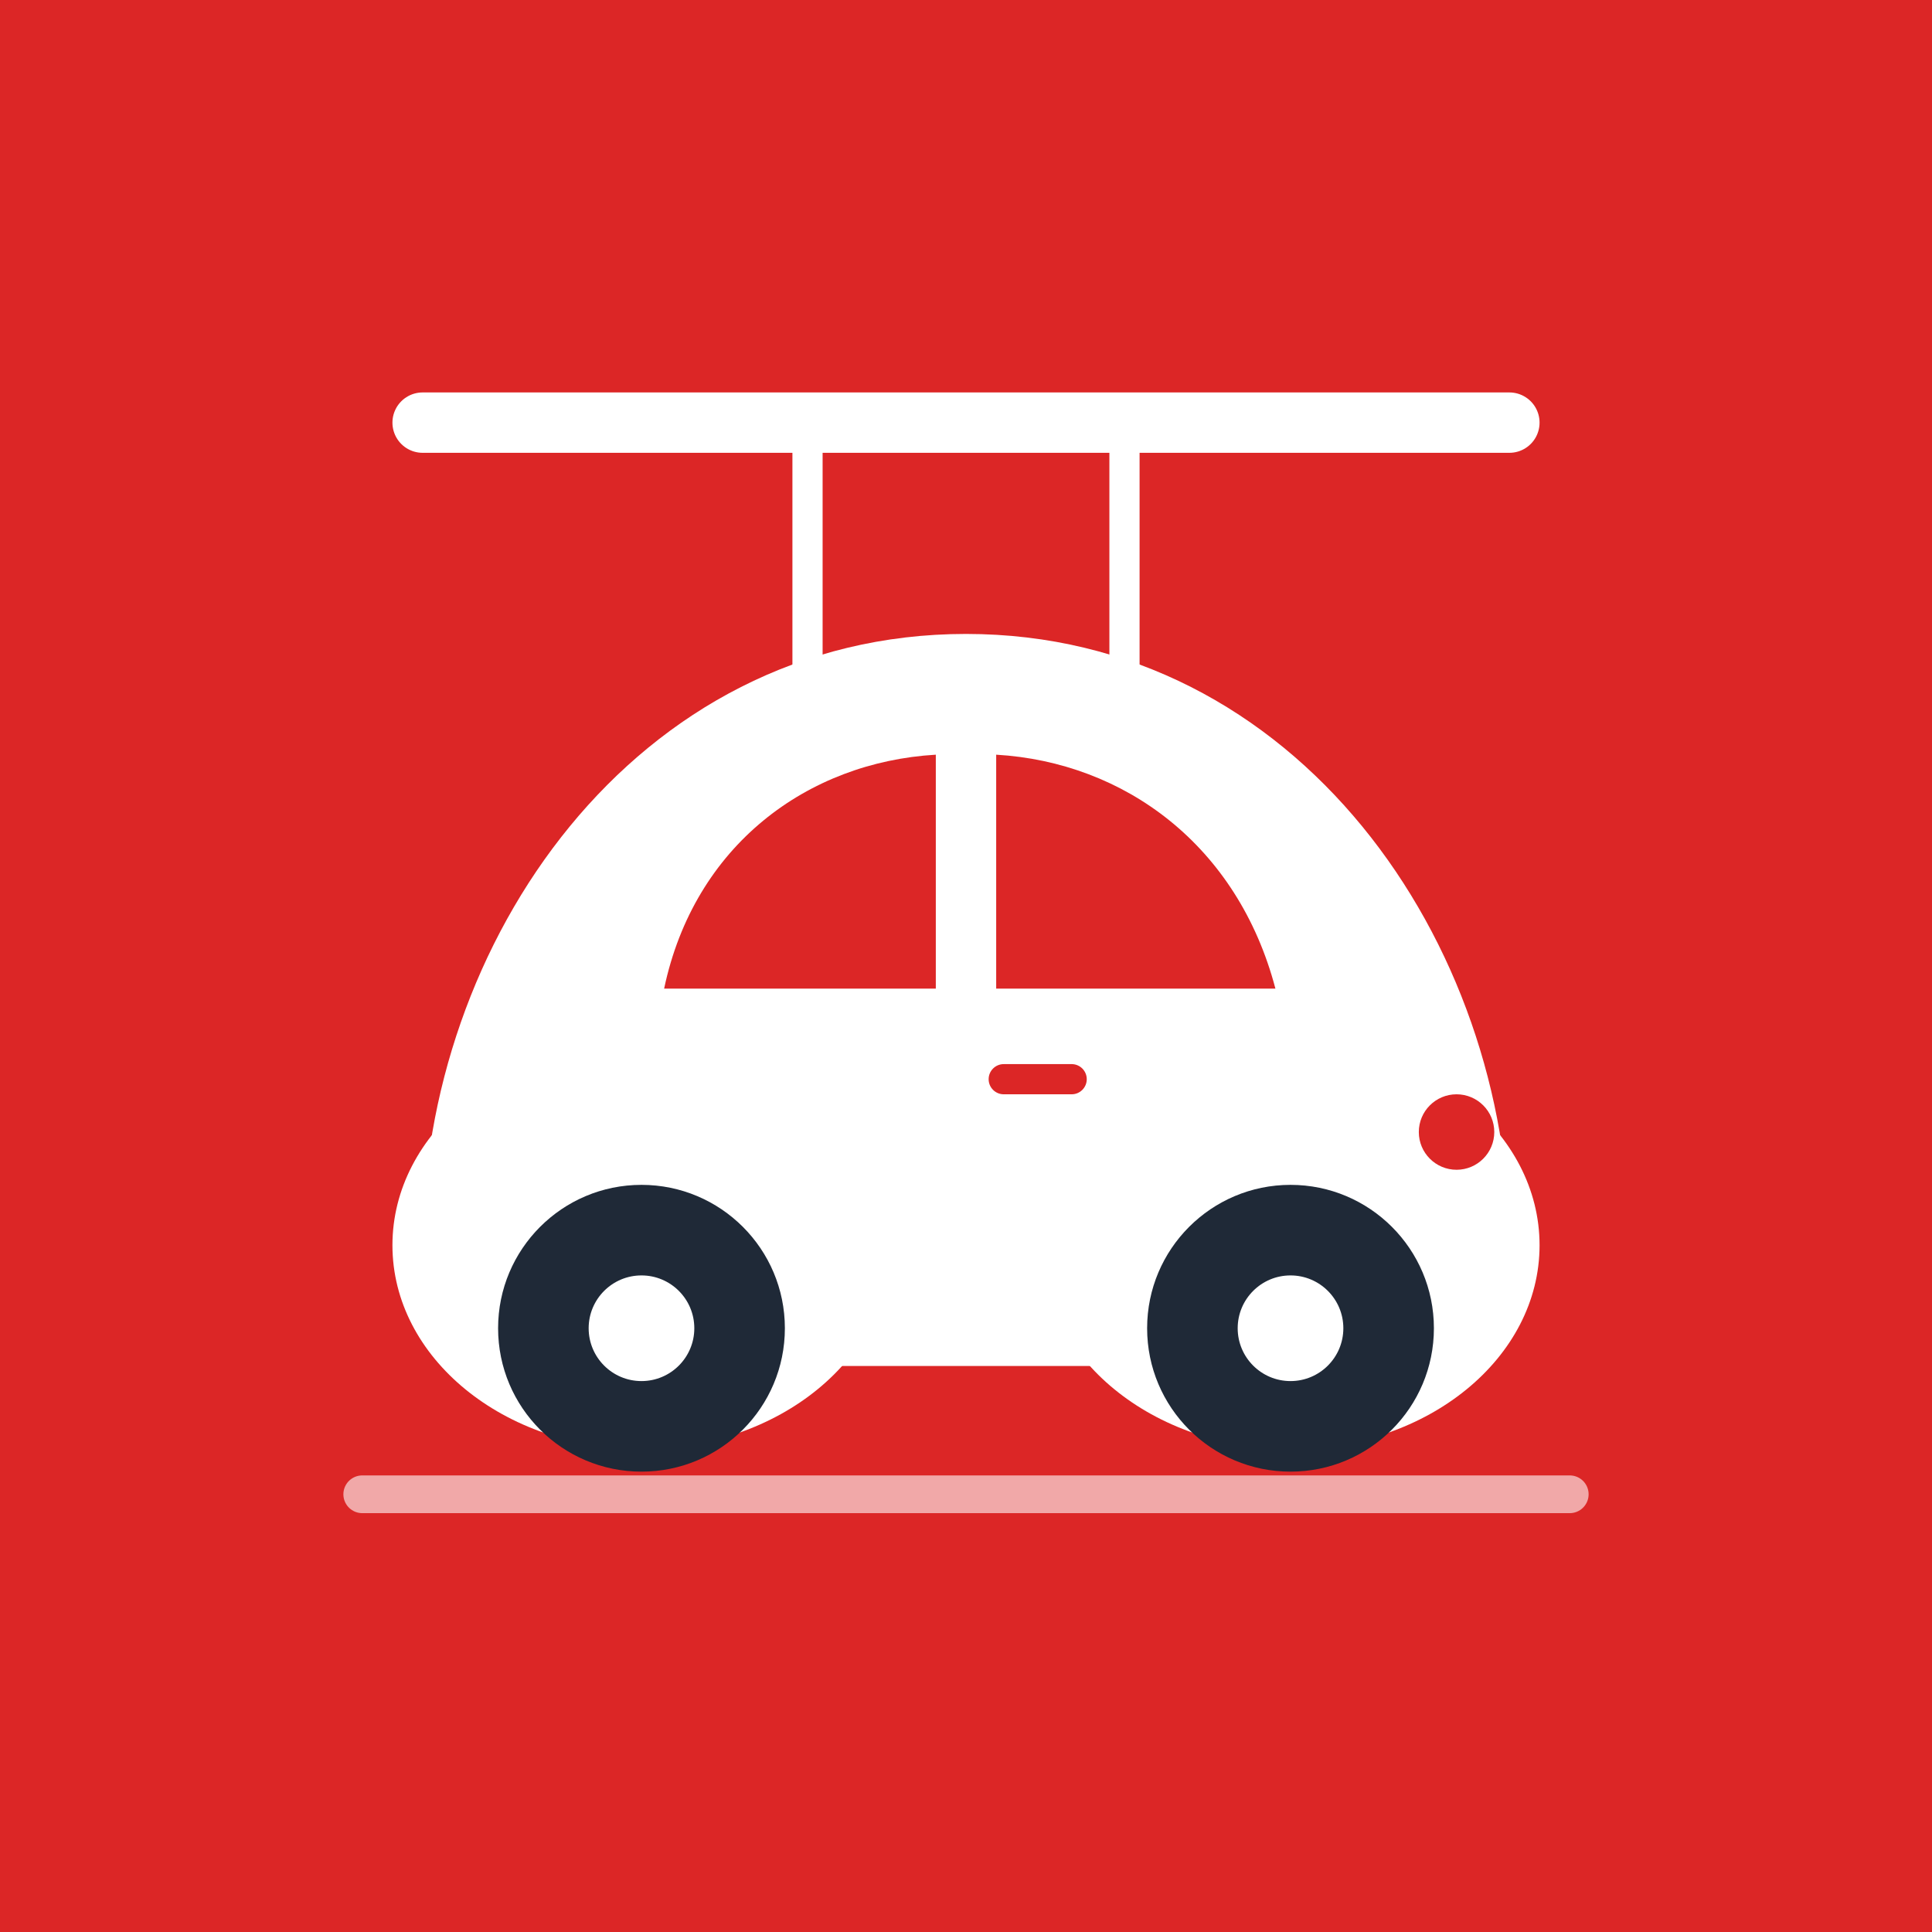
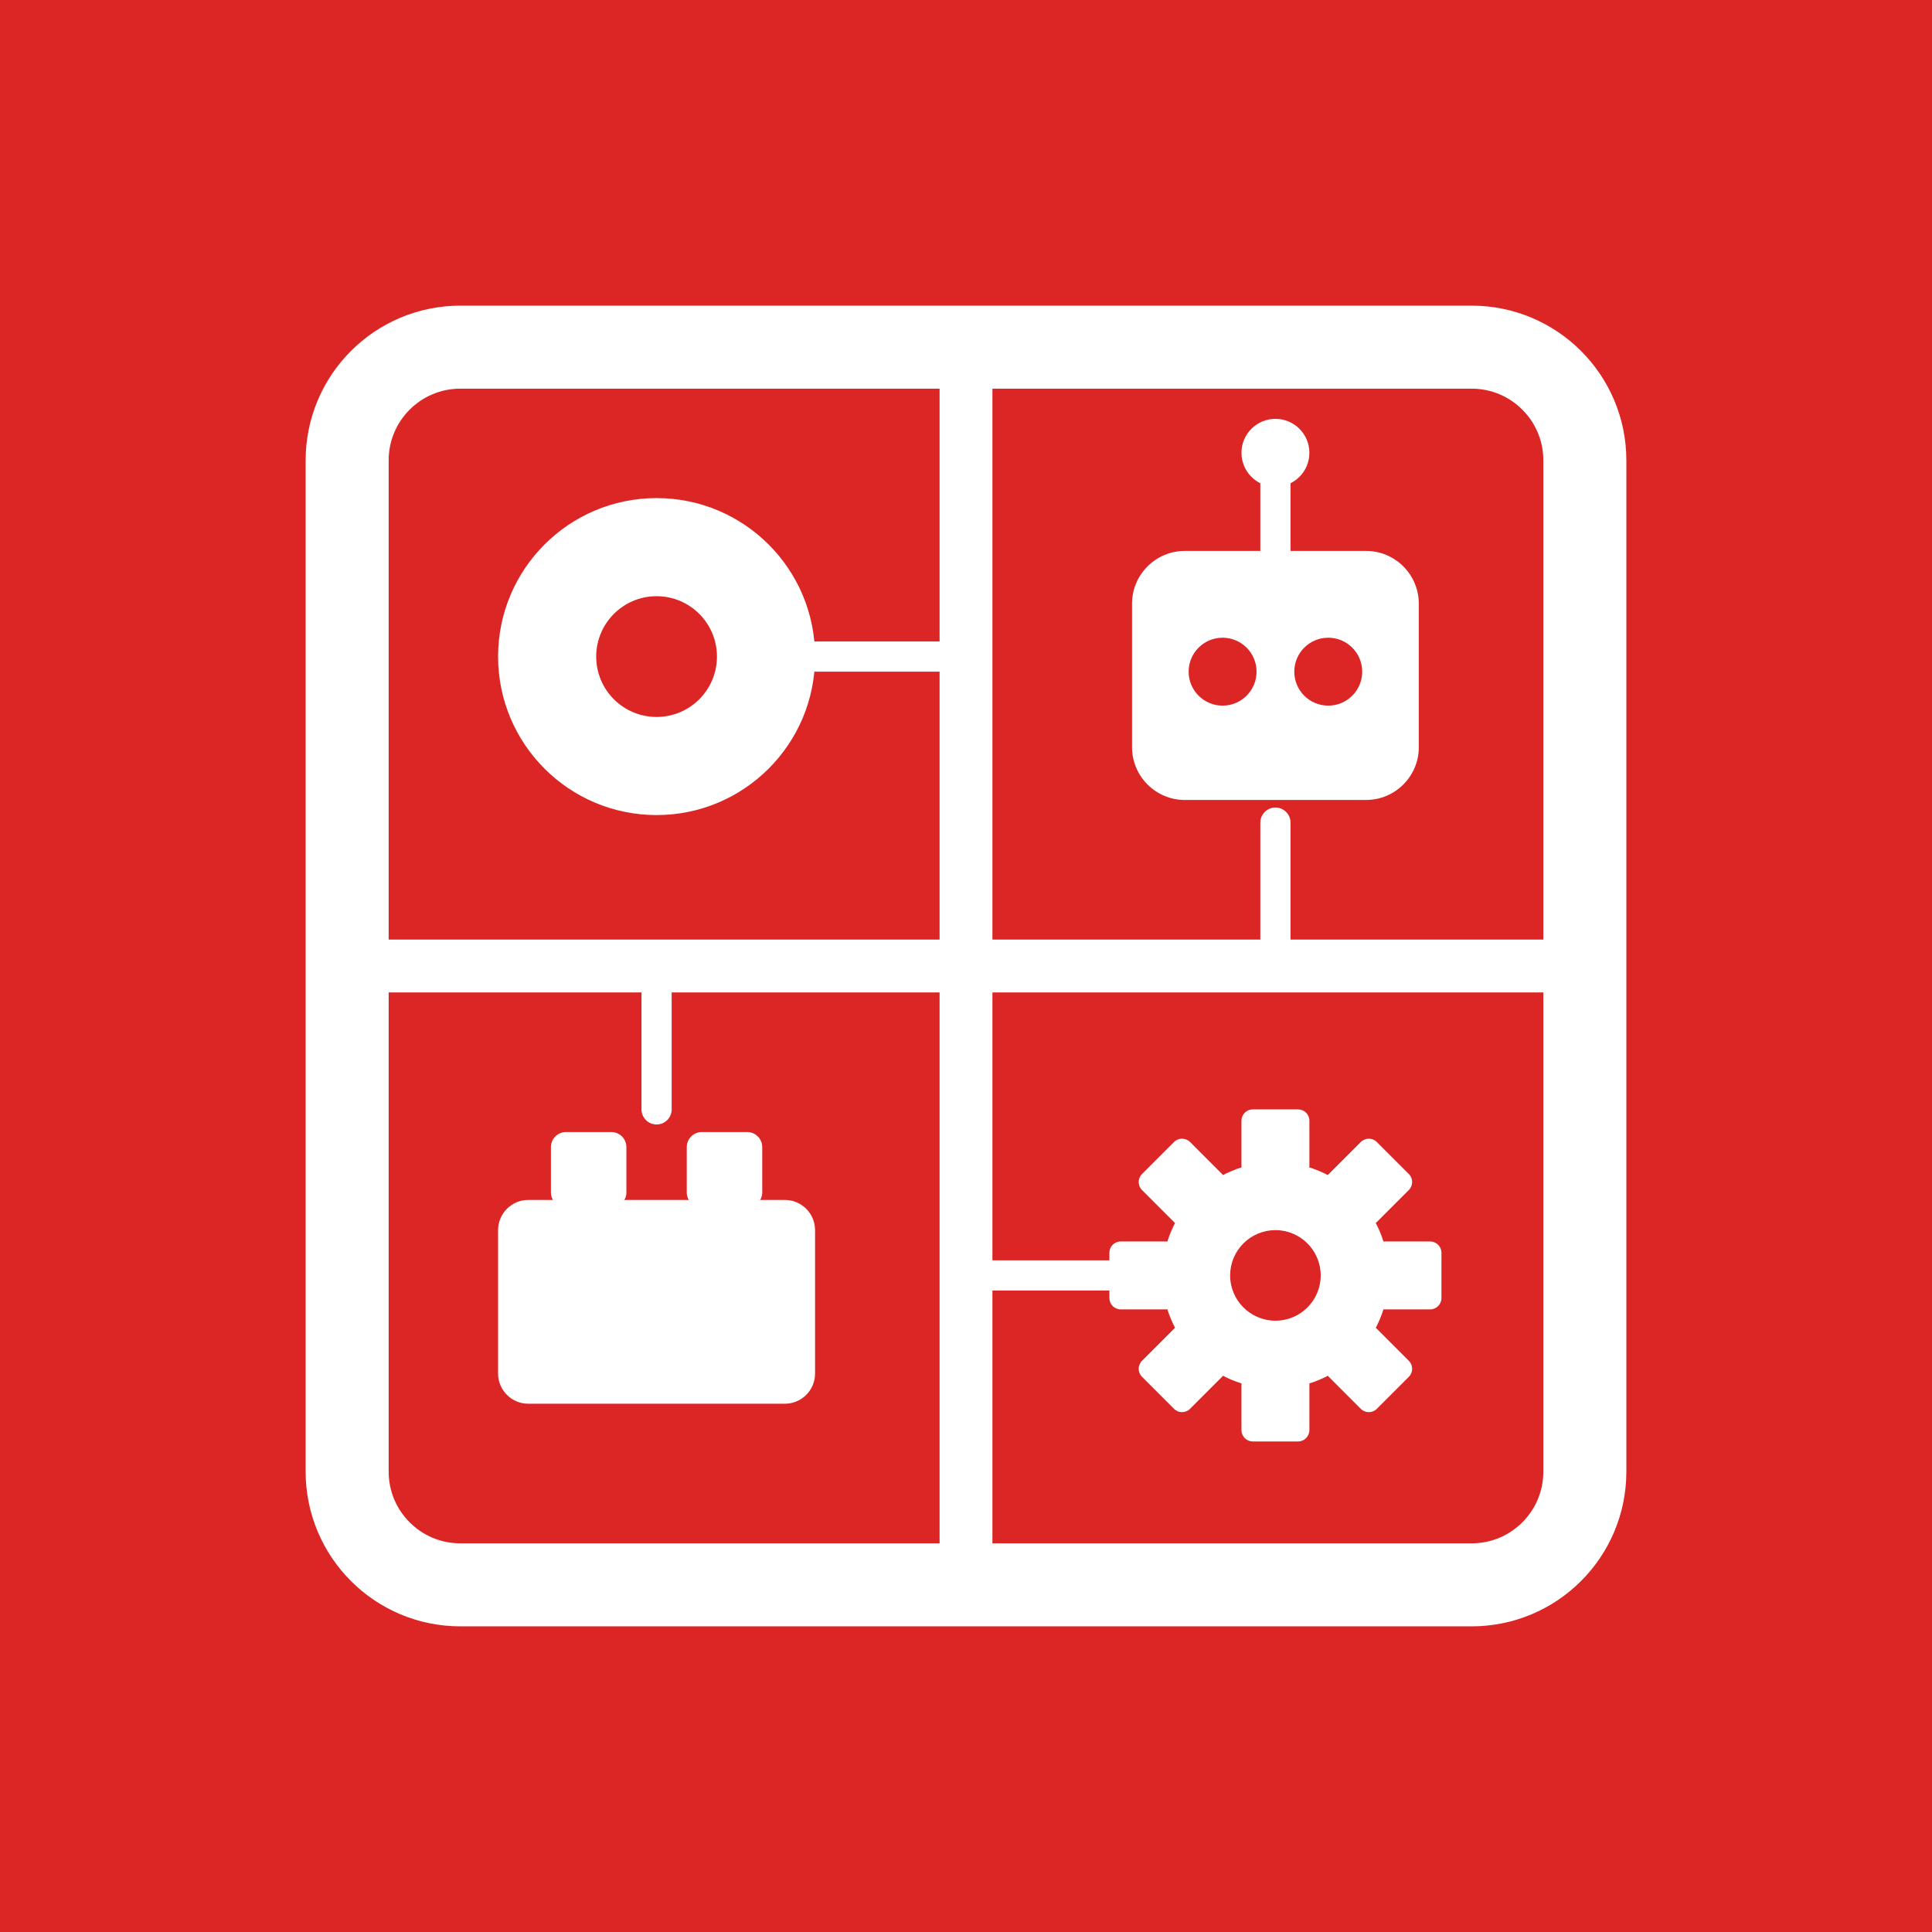
<svg xmlns="http://www.w3.org/2000/svg" viewBox="0 0 512 512">
  <rect width="512" height="512" fill="#dc2626" />
-   <g stroke="#ffffff" stroke-linecap="round" fill="none">
-     <line x1="112" y1="112" x2="400" y2="112" stroke-width="16" />
-     <line x1="214" y1="112" x2="214" y2="176" stroke-width="8" />
-     <line x1="298" y1="112" x2="298" y2="176" stroke-width="8" />
+   <g fill="none" stroke="#ffffff" stroke-linecap="round">
+     <rect x="92" y="92" width="328" height="328" rx="30" stroke-width="22" />
+     <line x1="256" y1="92" x2="256" y2="420" stroke-width="14" />
+     <line x1="92" y1="256" x2="420" y2="256" stroke-width="14" />
+     <line x1="215" y1="174" x2="256" y2="174" stroke-width="8" />
+     <line x1="338" y1="218" x2="338" y2="256" stroke-width="8" />
+     <line x1="174" y1="256" x2="174" y2="294" stroke-width="8" />
+     <line x1="256" y1="338" x2="297" y2="338" stroke-width="8" />
  </g>
-   <path d="M112 330 C112 250 168 168 256 168 C344 168 400 250 400 330 Z" fill="#ffffff" />
-   <ellipse cx="170" cy="330" rx="66" ry="54" fill="#ffffff" />
-   <ellipse cx="342" cy="330" rx="66" ry="54" fill="#ffffff" />
-   <rect x="170" y="318" width="172" height="44" fill="#ffffff" />
-   <path d="M176 262 C184 224 214 202 248 200 L248 262 Z" fill="#dc2626" />
-   <path d="M264 200 C298 202 328 224 338 262 L264 262 Z" fill="#dc2626" />
-   <circle cx="386" cy="300" r="10" fill="#dc2626" />
-   <rect x="262" y="282" width="26" height="8" rx="4" fill="#dc2626" />
-   <circle cx="170" cy="352" r="38" fill="#1f2937" />
-   <circle cx="342" cy="352" r="38" fill="#1f2937" />
-   <circle cx="170" cy="352" r="14" fill="#ffffff" />
-   <circle cx="342" cy="352" r="14" fill="#ffffff" />
-   <line x1="96" y1="396" x2="416" y2="396" stroke="#ffffff" stroke-width="10" stroke-linecap="round" opacity="0.6" />
+   <circle cx="174" cy="174" r="42" fill="#ffffff" />
+   <circle cx="174" cy="174" r="16" fill="#dc2626" />
+   <rect x="300" y="146" width="76" height="66" rx="14" fill="#ffffff" />
+   <circle cx="324" cy="178" r="9" fill="#dc2626" />
+   <circle cx="352" cy="178" r="9" fill="#dc2626" />
+   <line x1="338" y1="146" x2="338" y2="124" stroke="#ffffff" stroke-width="8" stroke-linecap="round" />
+   <circle cx="338" cy="120" r="9" fill="#ffffff" />
+   <rect x="132" y="318" width="84" height="54" rx="8" fill="#ffffff" />
+   <rect x="146" y="300" width="20" height="20" rx="4" fill="#ffffff" />
+   <rect x="182" y="300" width="20" height="20" rx="4" fill="#ffffff" />
+   <g transform="translate(338 338)" fill="#ffffff">
+     <circle r="30" />
+     <rect x="-9" y="-44" width="18" height="18" rx="3" />
+     <rect x="-9" y="26" width="18" height="18" rx="3" />
+     <rect x="-44" y="-9" width="18" height="18" rx="3" />
+     <rect x="26" y="-9" width="18" height="18" rx="3" />
+     <rect x="-9" y="-44" width="18" height="18" rx="3" transform="rotate(45)" />
+     <rect x="-9" y="26" width="18" height="18" rx="3" transform="rotate(45)" />
+     <rect x="-44" y="-9" width="18" height="18" rx="3" transform="rotate(45)" />
+     <rect x="26" y="-9" width="18" height="18" rx="3" transform="rotate(45)" />
+     <circle r="12" fill="#dc2626" />
+   </g>
</svg>
